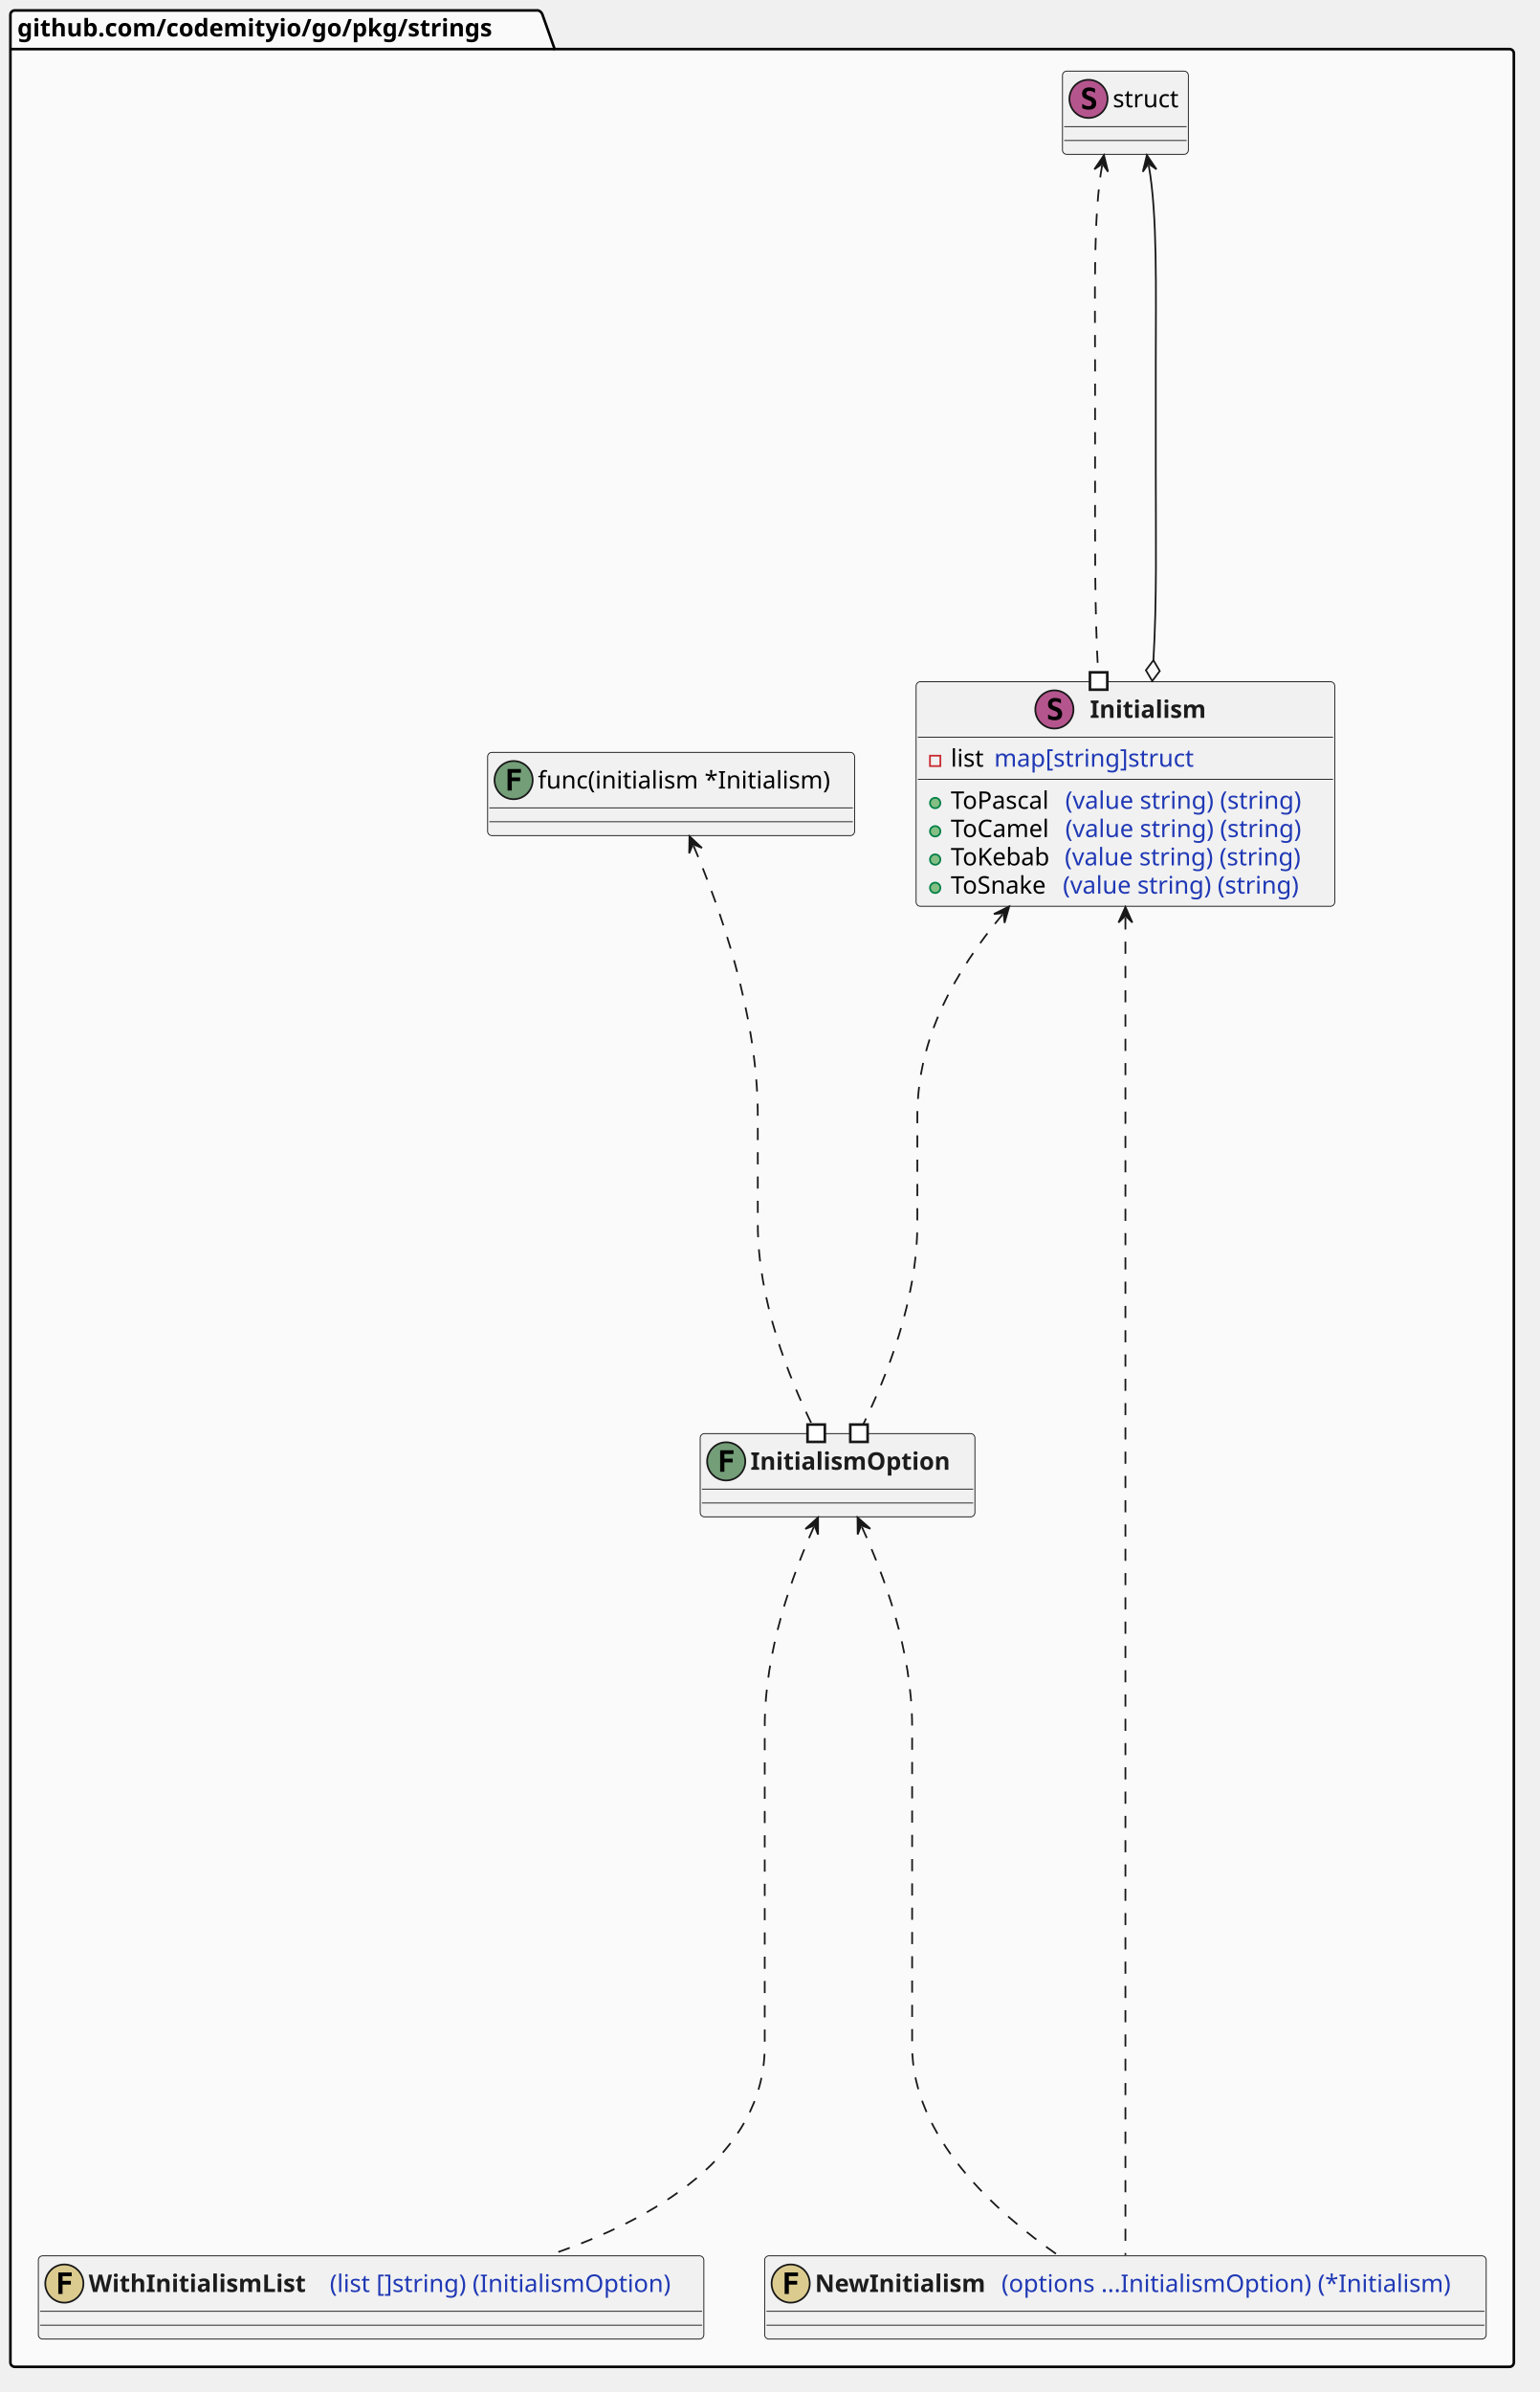
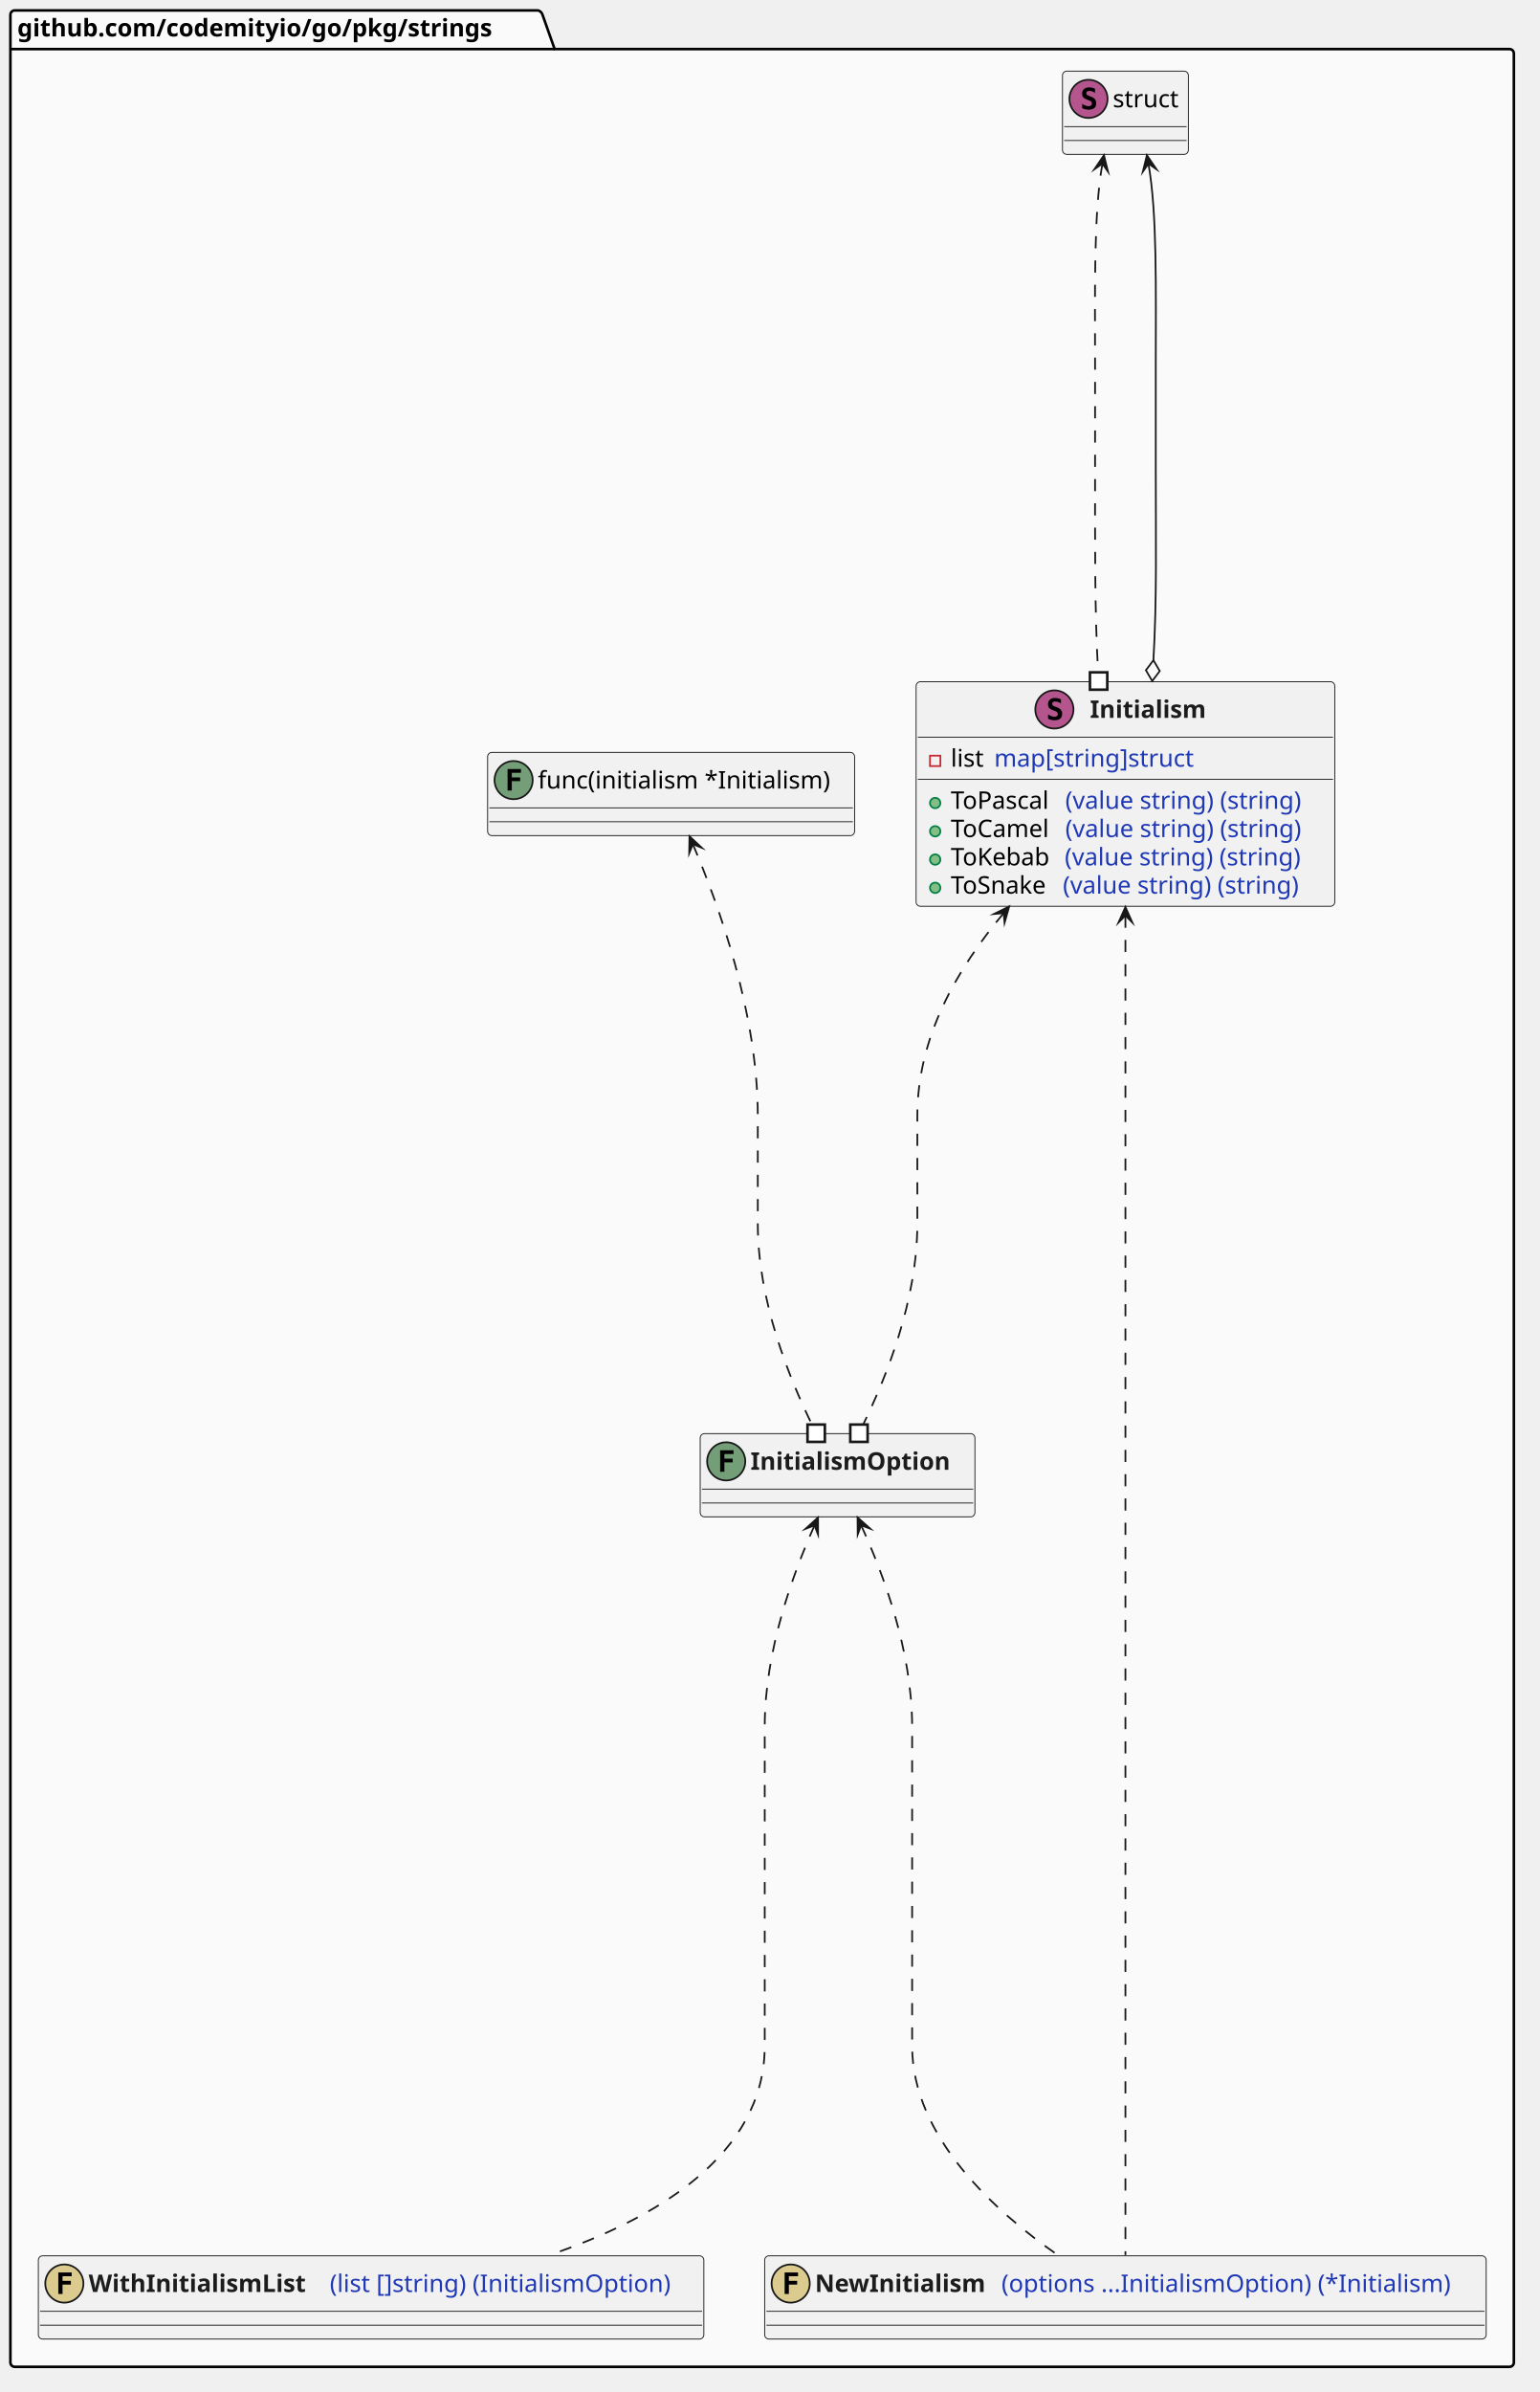
<svg xmlns="http://www.w3.org/2000/svg" contentStyleType="text/css" data-diagram-type="CLASS" height="1379px" preserveAspectRatio="none" style="width:888px;height:1379px;background:#FFFFFF;" version="1.1" viewBox="0 0 888 1379" width="888px" zoomAndPan="magnify">
  <defs />
  <g>
-     <g class="cluster" data-qualified-name="github_com_codemityio_go_pkg_strings" data-source-line="7" id="ent0002">
+     <g class="cluster" data-qualified-name="github_com_codemityio_go_pkg_strings" data-source-line="7" id="ent0001">
      <path d="M8.5,6 L310.343,6 A3.75,3.75 0 0 1 312.843,8.5 L319.843,28.297 L870.5,28.297 A2.5,2.5 0 0 1 873,30.797 L873,1361.98 A2.5,2.5 0 0 1 870.5,1364.48 L8.5,1364.48 A2.5,2.5 0 0 1 6,1361.98 L6,8.5 A2.5,2.5 0 0 1 8.5,6" fill="#FAFAFA" style="stroke:#000000;stroke-width:1.5;" />
      <line style="stroke:#000000;stroke-width:1.5;" x1="6" x2="319.843" y1="28.297" y2="28.297" />
      <text fill="#000000" font-family="sans-serif" font-size="14" font-weight="700" lengthAdjust="spacing" textLength="300.843" x="10" y="20.995">github.com/codemityio/go/pkg/strings</text>
    </g>
-     <g class="entity" data-qualified-name="github_com_codemityio_go_pkg_strings.github_com_codemityio_go_pkg_strings_Initialism" data-source-line="8" id="ent0003">
+     <g class="entity" data-qualified-name="github_com_codemityio_go_pkg_strings.github_com_codemityio_go_pkg_strings_Initialism" data-source-line="8" id="ent0002">
      <rect fill="#F1F1F1" height="129.484" rx="2.5" ry="2.5" style="stroke:#181818;stroke-width:0.5;" width="241.428" x="528.29" y="393" />
      <ellipse cx="608.038" cy="409" fill="#B5558D" rx="11" ry="11" style="stroke:#181818;stroke-width:1;" />
      <path d="M607.522,409.562 Q605.663,408.859 605.007,408.094 Q604.366,407.312 604.366,406 Q604.366,404.312 605.444,403.344 Q606.522,402.375 608.397,402.375 Q609.257,402.375 610.101,402.578 Q610.96,402.766 611.804,403.156 L611.804,405.547 Q611.022,404.984 610.194,404.703 Q609.382,404.406 608.585,404.406 Q607.71,404.406 607.226,404.766 Q606.757,405.125 606.757,405.781 Q606.757,406.297 607.101,406.641 Q607.444,406.969 608.538,407.375 L609.601,407.781 Q611.085,408.328 611.788,409.234 Q612.507,410.141 612.507,411.516 Q612.507,413.391 611.397,414.312 Q610.288,415.234 608.038,415.234 Q607.116,415.234 606.194,415.016 Q605.272,414.797 604.413,414.375 L604.413,411.844 Q605.382,412.531 606.304,412.875 Q607.226,413.219 608.116,413.219 Q609.022,413.219 609.522,412.812 Q610.022,412.391 610.022,411.656 Q610.022,411.094 609.679,410.688 Q609.351,410.266 608.726,410.016 L607.522,409.562 Z " fill="#000000" />
      <text fill="#1C1C1C" font-family="sans-serif" font-size="14" font-weight="700" lengthAdjust="spacing" textLength="73.432" x="628.538" y="413.847">Initialism</text>
      <line style="stroke:#181818;stroke-width:0.5;" x1="529.29" x2="768.718" y1="425" y2="425" />
      <g data-visibility-modifier="PRIVATE_FIELD">
        <rect fill="none" height="6" style="stroke:#C82930;stroke-width:1;" width="6" x="536.29" y="435.648" />
      </g>
      <text fill="#000000" font-family="sans-serif" font-size="14" lengthAdjust="spacing" textLength="20.562" x="548.29" y="441.995">list</text>
      <text fill="#1F38B5" font-family="sans-serif" font-size="14" lengthAdjust="spacing" textLength="122.814" x="573.303" y="441.995">map[string]struct</text>
      <line style="stroke:#181818;stroke-width:0.5;" x1="529.29" x2="768.718" y1="449.297" y2="449.297" />
      <g data-visibility-modifier="PUBLIC_METHOD">
        <ellipse cx="539.29" cy="462.945" fill="#84BE84" rx="3" ry="3" style="stroke:#038048;stroke-width:1;" />
      </g>
      <text fill="#000000" font-family="sans-serif" font-size="14" lengthAdjust="spacing" textLength="61.599" x="548.29" y="466.292">ToPascal</text>
      <text fill="#1F38B5" font-family="sans-serif" font-size="14" lengthAdjust="spacing" textLength="149.365" x="614.339" y="466.292">(value string) (string)</text>
      <g data-visibility-modifier="PUBLIC_METHOD">
        <ellipse cx="539.29" cy="479.242" fill="#84BE84" rx="3" ry="3" style="stroke:#038048;stroke-width:1;" />
      </g>
      <text fill="#000000" font-family="sans-serif" font-size="14" lengthAdjust="spacing" textLength="61.612" x="548.29" y="482.589">ToCamel</text>
      <text fill="#1F38B5" font-family="sans-serif" font-size="14" lengthAdjust="spacing" textLength="149.365" x="614.352" y="482.589">(value string) (string)</text>
      <g data-visibility-modifier="PUBLIC_METHOD">
        <ellipse cx="539.29" cy="495.539" fill="#84BE84" rx="3" ry="3" style="stroke:#038048;stroke-width:1;" />
      </g>
      <text fill="#000000" font-family="sans-serif" font-size="14" lengthAdjust="spacing" textLength="61.264" x="548.29" y="498.886">ToKebab</text>
      <text fill="#1F38B5" font-family="sans-serif" font-size="14" lengthAdjust="spacing" textLength="149.365" x="614.004" y="498.886">(value string) (string)</text>
      <g data-visibility-modifier="PUBLIC_METHOD">
        <ellipse cx="539.29" cy="511.836" fill="#84BE84" rx="3" ry="3" style="stroke:#038048;stroke-width:1;" />
      </g>
      <text fill="#000000" font-family="sans-serif" font-size="14" lengthAdjust="spacing" textLength="60.177" x="548.29" y="515.183">ToSnake</text>
      <text fill="#1F38B5" font-family="sans-serif" font-size="14" lengthAdjust="spacing" textLength="149.365" x="612.917" y="515.183">(value string) (string)</text>
    </g>
-     <g class="entity" data-qualified-name="github_com_codemityio_go_pkg_strings.github_com_codemityio_go_pkg_strings_InitialismOption" data-source-line="15" id="ent0004">
+     <g class="entity" data-qualified-name="github_com_codemityio_go_pkg_strings.github_com_codemityio_go_pkg_strings_InitialismOption" data-source-line="15" id="ent0003">
      <rect fill="#F1F1F1" height="48" rx="2.5" ry="2.5" style="stroke:#181818;stroke-width:0.5;" width="158.431" x="403.78" y="826.48" />
      <ellipse cx="418.78" cy="842.48" fill="#739E78" rx="11" ry="11" style="stroke:#181818;stroke-width:1;" />
      <path d="M423.014,838.246 L417.733,838.246 L417.733,840.918 L422.53,840.918 L422.53,843.074 L417.733,843.074 L417.733,848.48 L415.296,848.48 L415.296,836.089 L423.014,836.089 L423.014,838.246 Z " fill="#000000" />
      <text fill="#1C1C1C" font-family="sans-serif" font-size="14" font-weight="700" lengthAdjust="spacing" textLength="126.431" x="432.78" y="847.327">InitialismOption</text>
      <line style="stroke:#181818;stroke-width:0.5;" x1="404.78" x2="561.211" y1="858.48" y2="858.48" />
      <line style="stroke:#181818;stroke-width:0.5;" x1="404.78" x2="561.211" y1="866.48" y2="866.48" />
    </g>
-     <g class="entity" data-qualified-name="github_com_codemityio_go_pkg_strings.github_com_codemityio_go_pkg_strings_NewInitialism" data-source-line="17" id="ent0005">
+     <g class="entity" data-qualified-name="github_com_codemityio_go_pkg_strings.github_com_codemityio_go_pkg_strings_NewInitialism" data-source-line="17" id="ent0004">
      <rect fill="#F1F1F1" height="48" rx="2.5" ry="2.5" style="stroke:#181818;stroke-width:0.5;" width="416.084" x="440.96" y="1300.48" />
      <ellipse cx="455.96" cy="1316.48" fill="#DBCB8F" rx="11" ry="11" style="stroke:#181818;stroke-width:1;" />
      <path d="M460.194,1312.246 L454.913,1312.246 L454.913,1314.918 L459.71,1314.918 L459.71,1317.074 L454.913,1317.074 L454.913,1322.48 L452.476,1322.48 L452.476,1310.089 L460.194,1310.089 L460.194,1312.246 Z " fill="#000000" />
      <text fill="#1C1C1C" font-family="sans-serif" font-size="14" font-weight="700" lengthAdjust="spacing" textLength="107.577" x="469.96" y="1321.327">NewInitialism</text>
      <text fill="#1F38B5" font-family="sans-serif" font-size="14" lengthAdjust="spacing" textLength="276.507" x="577.537" y="1321.327">(options ...InitialismOption) (*Initialism)</text>
      <line style="stroke:#181818;stroke-width:0.5;" x1="441.96" x2="856.044" y1="1332.48" y2="1332.48" />
      <line style="stroke:#181818;stroke-width:0.5;" x1="441.96" x2="856.044" y1="1340.48" y2="1340.48" />
    </g>
-     <g class="entity" data-qualified-name="github_com_codemityio_go_pkg_strings.github_com_codemityio_go_pkg_strings_WithInitialismList" data-source-line="18" id="ent0006">
+     <g class="entity" data-qualified-name="github_com_codemityio_go_pkg_strings.github_com_codemityio_go_pkg_strings_WithInitialismList" data-source-line="18" id="ent0005">
      <rect fill="#F1F1F1" height="48" rx="2.5" ry="2.5" style="stroke:#181818;stroke-width:0.5;" width="383.784" x="22.11" y="1300.48" />
      <ellipse cx="37.11" cy="1316.48" fill="#DBCB8F" rx="11" ry="11" style="stroke:#181818;stroke-width:1;" />
      <path d="M41.344,1312.246 L36.063,1312.246 L36.063,1314.918 L40.86,1314.918 L40.86,1317.074 L36.063,1317.074 L36.063,1322.48 L33.626,1322.48 L33.626,1310.089 L41.344,1310.089 L41.344,1312.246 Z " fill="#000000" />
      <text fill="#1C1C1C" font-family="sans-serif" font-size="14" font-weight="700" lengthAdjust="spacing" textLength="139.077" x="51.11" y="1321.327">WithInitialismList</text>
      <text fill="#1F38B5" font-family="sans-serif" font-size="14" lengthAdjust="spacing" textLength="212.707" x="190.187" y="1321.327">(list []string) (InitialismOption)</text>
      <line style="stroke:#181818;stroke-width:0.5;" x1="23.11" x2="404.894" y1="1332.48" y2="1332.48" />
      <line style="stroke:#181818;stroke-width:0.5;" x1="23.11" x2="404.894" y1="1340.48" y2="1340.48" />
    </g>
-     <g class="entity" data-qualified-name="github_com_codemityio_go_pkg_strings._struct" data-source-line="21" id="ent0007">
+     <g class="entity" data-qualified-name="github_com_codemityio_go_pkg_strings._struct" data-source-line="21" id="ent0006">
      <rect fill="#F1F1F1" height="48" rx="2.5" ry="2.5" style="stroke:#181818;stroke-width:0.5;" width="72.599" x="612.7" y="41" />
      <ellipse cx="627.7" cy="57" fill="#B5558D" rx="11" ry="11" style="stroke:#181818;stroke-width:1;" />
      <path d="M627.184,57.562 Q625.325,56.859 624.669,56.094 Q624.028,55.312 624.028,54 Q624.028,52.312 625.106,51.344 Q626.184,50.375 628.059,50.375 Q628.919,50.375 629.763,50.578 Q630.622,50.766 631.466,51.156 L631.466,53.547 Q630.684,52.984 629.856,52.703 Q629.044,52.406 628.247,52.406 Q627.372,52.406 626.888,52.766 Q626.419,53.125 626.419,53.781 Q626.419,54.297 626.763,54.641 Q627.106,54.969 628.2,55.375 L629.263,55.781 Q630.747,56.328 631.45,57.234 Q632.169,58.141 632.169,59.516 Q632.169,61.391 631.059,62.312 Q629.95,63.234 627.7,63.234 Q626.778,63.234 625.856,63.016 Q624.934,62.797 624.075,62.375 L624.075,59.844 Q625.044,60.531 625.966,60.875 Q626.888,61.219 627.778,61.219 Q628.684,61.219 629.184,60.812 Q629.684,60.391 629.684,59.656 Q629.684,59.094 629.341,58.688 Q629.013,58.266 628.388,58.016 L627.184,57.562 Z " fill="#000000" />
      <text fill="#000000" font-family="sans-serif" font-size="14" lengthAdjust="spacing" textLength="40.599" x="641.7" y="61.847">struct</text>
      <line style="stroke:#181818;stroke-width:0.5;" x1="613.7" x2="684.299" y1="73" y2="73" />
      <line style="stroke:#181818;stroke-width:0.5;" x1="613.7" x2="684.299" y1="81" y2="81" />
    </g>
-     <g class="entity" data-qualified-name="github_com_codemityio_go_pkg_strings.github_com_codemityio_go_pkg_strings_func_initialism__Initialism_" data-source-line="23" id="ent0008">
+     <g class="entity" data-qualified-name="github_com_codemityio_go_pkg_strings.github_com_codemityio_go_pkg_strings_func_initialism__Initialism_" data-source-line="23" id="ent0007">
      <rect fill="#F1F1F1" height="48" rx="2.5" ry="2.5" style="stroke:#181818;stroke-width:0.5;" width="211.628" x="281.19" y="433.74" />
      <ellipse cx="296.19" cy="449.74" fill="#739E78" rx="11" ry="11" style="stroke:#181818;stroke-width:1;" />
      <path d="M300.424,445.506 L295.143,445.506 L295.143,448.178 L299.94,448.178 L299.94,450.334 L295.143,450.334 L295.143,455.74 L292.706,455.74 L292.706,443.349 L300.424,443.349 L300.424,445.506 Z " fill="#000000" />
      <text fill="#000000" font-family="sans-serif" font-size="14" lengthAdjust="spacing" textLength="179.628" x="310.19" y="454.587">func(initialism *Initialism)</text>
      <line style="stroke:#181818;stroke-width:0.5;" x1="282.19" x2="491.818" y1="465.74" y2="465.74" />
      <line style="stroke:#181818;stroke-width:0.5;" x1="282.19" x2="491.818" y1="473.74" y2="473.74" />
    </g>
-     <g class="link" data-entity-1="ent0007" data-entity-2="ent0003" data-link-type="dependency" data-source-line="26" id="lnk10">
-       <path codeLine="26" d="M635.559,95.346 C630.439,123.846 631.5,167.5 631.5,210 C631.5,210 631.5,210 631.5,272 C631.5,312.09 631.213,352.078 633.254,387.618" fill="none" id="_struct-github_com_codemityio_go_pkg_strings_Initialism" style="stroke:#181818;stroke-width:1;stroke-dasharray:7,7;" />
-       <polygon fill="#181818" points="636.62,89.44,631.092,97.591,635.736,94.361,638.966,99.005,636.62,89.44" style="stroke:#181818;stroke-width:1;" />
+     <g class="link" data-entity-1="ent0006" data-entity-2="ent0002" data-link-type="dependency" data-source-line="26" id="lnk9">
+       <path codeLine="26" d="M635.736,94.361 C630.616,122.861 631.5,167.5 631.5,210 C631.5,210 631.5,210 631.5,272 C631.5,312.09 631.213,352.078 633.254,387.618" fill="none" id="_struct-github_com_codemityio_go_pkg_strings_Initialism" style="stroke:#181818;stroke-width:1;stroke-dasharray:7,7;" />
+       <polygon fill="#181818" points="636.62,89.44,631.092,97.591,635.736,94.361,638.966,99.005,636.62,89.44" style="stroke:#181818;stroke-width:1;stroke-linejoin:miter;stroke-miterlimit:10;" />
      <rect fill="#FFFFFF" height="10" style="stroke:#181818;stroke-width:1.5;" width="10" x="628.54" y="387.61" />
    </g>
-     <g class="link" data-entity-1="ent0007" data-entity-2="ent0003" data-link-type="aggregation" data-source-line="27" id="lnk12">
-       <path codeLine="27" d="M662.441,95.346 C667.561,123.846 666.5,167.5 666.5,210 C666.5,210 666.5,210 666.5,272 C666.5,312.09 667.188,345.09 665.148,380.63" fill="none" id="_struct-github_com_codemityio_go_pkg_strings_Initialism-1" style="stroke:#181818;stroke-width:1;" />
-       <polygon fill="#181818" points="661.38,89.44,659.034,99.005,662.264,94.361,666.908,97.591,661.38,89.44" style="stroke:#181818;stroke-width:1;" />
-       <polygon fill="none" points="664.46,392.61,668.797,386.849,665.148,380.63,660.81,386.391,664.46,392.61" style="stroke:#181818;stroke-width:1;" />
+     <g class="link" data-entity-1="ent0006" data-entity-2="ent0002" data-link-type="aggregation" data-source-line="27" id="lnk11">
+       <path codeLine="27" d="M662.264,94.361 C667.384,122.861 666.5,167.5 666.5,210 C666.5,210 666.5,210 666.5,272 C666.5,312.09 667.188,345.09 665.148,380.63" fill="none" id="_struct-github_com_codemityio_go_pkg_strings_Initialism-1" style="stroke:#181818;stroke-width:1;" />
+       <polygon fill="#181818" points="661.38,89.44,659.034,99.005,662.264,94.361,666.908,97.591,661.38,89.44" style="stroke:#181818;stroke-width:1;stroke-linejoin:miter;stroke-miterlimit:10;" />
+       <polygon fill="none" points="664.46,392.61,668.797,386.849,665.148,380.63,660.81,386.391,664.46,392.61" style="stroke:#181818;stroke-width:1;stroke-linejoin:miter;stroke-miterlimit:10;" />
    </g>
-     <g class="link" data-entity-1="ent0003" data-entity-2="ent0004" data-link-type="dependency" data-source-line="28" id="lnk14">
-       <path codeLine="28" d="M578.14,527.181 C550.66,560.181 529,598.35 529,643.48 C529,643.48 529,643.48 529,705.48 C529,749.83 511.145,793.887 497.525,821.767" fill="none" id="github_com_codemityio_go_pkg_strings_Initialism-github_com_codemityio_go_pkg_strings_InitialismOption" style="stroke:#181818;stroke-width:1;stroke-dasharray:7,7;" />
-       <polygon fill="#181818" points="581.98,522.57,573.147,526.926,578.78,526.412,579.295,532.046,581.98,522.57" style="stroke:#181818;stroke-width:1;" />
+     <g class="link" data-entity-1="ent0002" data-entity-2="ent0003" data-link-type="dependency" data-source-line="28" id="lnk13">
+       <path codeLine="28" d="M578.78,526.412 C551.301,559.412 529,598.35 529,643.48 C529,643.48 529,643.48 529,705.48 C529,749.83 511.145,793.887 497.525,821.767" fill="none" id="github_com_codemityio_go_pkg_strings_Initialism-github_com_codemityio_go_pkg_strings_InitialismOption" style="stroke:#181818;stroke-width:1;stroke-dasharray:7,7;" />
+       <polygon fill="#181818" points="581.98,522.57,573.147,526.926,578.78,526.412,579.295,532.046,581.98,522.57" style="stroke:#181818;stroke-width:1;stroke-linejoin:miter;stroke-miterlimit:10;" />
      <rect fill="#FFFFFF" height="10" style="stroke:#181818;stroke-width:1.5;" width="10" x="490.33" y="821.26" />
    </g>
-     <g class="link" data-entity-1="ent0008" data-entity-2="ent0004" data-link-type="dependency" data-source-line="29" id="lnk16">
-       <path codeLine="29" d="M399.947,487.622 C414.627,522.152 437,583.67 437,643.48 C437,643.48 437,643.48 437,705.48 C437,749.83 454.855,793.887 468.475,821.767" fill="none" id="github_com_codemityio_go_pkg_strings_func_initialism__Initialism_-github_com_codemityio_go_pkg_strings_InitialismOption" style="stroke:#181818;stroke-width:1;stroke-dasharray:7,7;" />
-       <polygon fill="#181818" points="397.6,482.1,397.44,491.948,399.556,486.701,404.802,488.818,397.6,482.1" style="stroke:#181818;stroke-width:1;" />
+     <g class="link" data-entity-1="ent0007" data-entity-2="ent0003" data-link-type="dependency" data-source-line="29" id="lnk15">
+       <path codeLine="29" d="M399.556,486.701 C414.236,521.231 437,583.67 437,643.48 C437,643.48 437,643.48 437,705.48 C437,749.83 454.855,793.887 468.475,821.767" fill="none" id="github_com_codemityio_go_pkg_strings_func_initialism__Initialism_-github_com_codemityio_go_pkg_strings_InitialismOption" style="stroke:#181818;stroke-width:1;stroke-dasharray:7,7;" />
+       <polygon fill="#181818" points="397.6,482.1,397.44,491.948,399.556,486.701,404.802,488.818,397.6,482.1" style="stroke:#181818;stroke-width:1;stroke-linejoin:miter;stroke-miterlimit:10;" />
      <rect fill="#FFFFFF" height="10" style="stroke:#181818;stroke-width:1.5;" width="10" x="465.67" y="821.26" />
    </g>
-     <g class="link" data-entity-1="ent0004" data-entity-2="ent0005" data-link-type="dependency" data-source-line="30" id="lnk18">
-       <path codeLine="30" d="M497.008,880.25 C509.748,908.21 526,951.39 526,995.48 C526,995.48 526,995.48 526,1179.48 C526,1232.09 574.05,1275.18 610.08,1300.11" fill="none" id="github_com_codemityio_go_pkg_strings_InitialismOption-backto-github_com_codemityio_go_pkg_strings_NewInitialism" style="stroke:#181818;stroke-width:1;stroke-dasharray:7,7;" />
-       <polygon fill="#181818" points="494.52,874.79,494.612,884.638,496.593,879.34,501.892,881.321,494.52,874.79" style="stroke:#181818;stroke-width:1;" />
+     <g class="link" data-entity-1="ent0003" data-entity-2="ent0004" data-link-type="dependency" data-source-line="30" id="lnk17">
+       <path codeLine="30" d="M496.593,879.34 C509.333,907.3 526,951.39 526,995.48 C526,995.48 526,995.48 526,1179.48 C526,1232.09 574.05,1275.18 610.08,1300.11" fill="none" id="github_com_codemityio_go_pkg_strings_InitialismOption-backto-github_com_codemityio_go_pkg_strings_NewInitialism" style="stroke:#181818;stroke-width:1;stroke-dasharray:7,7;" />
+       <polygon fill="#181818" points="494.52,874.79,494.612,884.638,496.593,879.34,501.892,881.321,494.52,874.79" style="stroke:#181818;stroke-width:1;stroke-linejoin:miter;stroke-miterlimit:10;" />
    </g>
-     <g class="link" data-entity-1="ent0003" data-entity-2="ent0005" data-link-type="dependency" data-source-line="31" id="lnk20">
-       <path codeLine="31" d="M649,528.86 C649,564.4 649,603.39 649,643.48 C649,643.48 649,643.48 649,1179.48 C649,1221.98 649,1271.54 649,1300.03" fill="none" id="github_com_codemityio_go_pkg_strings_Initialism-backto-github_com_codemityio_go_pkg_strings_NewInitialism" style="stroke:#181818;stroke-width:1;stroke-dasharray:7,7;" />
-       <polygon fill="#181818" points="649,522.86,645,531.86,649,527.86,653,531.86,649,522.86" style="stroke:#181818;stroke-width:1;" />
+     <g class="link" data-entity-1="ent0002" data-entity-2="ent0004" data-link-type="dependency" data-source-line="31" id="lnk19">
+       <path codeLine="31" d="M649,527.86 C649,563.4 649,603.39 649,643.48 C649,643.48 649,643.48 649,1179.48 C649,1221.98 649,1271.54 649,1300.03" fill="none" id="github_com_codemityio_go_pkg_strings_Initialism-backto-github_com_codemityio_go_pkg_strings_NewInitialism" style="stroke:#181818;stroke-width:1;stroke-dasharray:7,7;" />
+       <polygon fill="#181818" points="649,522.86,645,531.86,649,527.86,653,531.86,649,522.86" style="stroke:#181818;stroke-width:1;stroke-linejoin:miter;stroke-miterlimit:10;" />
    </g>
-     <g class="link" data-entity-1="ent0004" data-entity-2="ent0006" data-link-type="dependency" data-source-line="32" id="lnk22">
-       <path codeLine="32" d="M469.303,880.303 C456.863,908.293 441,951.47 441,995.48 C441,995.48 441,995.48 441,1179.48 C441,1242.95 376.93,1279.63 316.87,1300.06" fill="none" id="github_com_codemityio_go_pkg_strings_InitialismOption-backto-github_com_codemityio_go_pkg_strings_WithInitialismList" style="stroke:#181818;stroke-width:1;stroke-dasharray:7,7;" />
-       <polygon fill="#181818" points="471.74,874.82,464.43,881.42,469.709,879.389,471.74,884.669,471.74,874.82" style="stroke:#181818;stroke-width:1;" />
+     <g class="link" data-entity-1="ent0003" data-entity-2="ent0005" data-link-type="dependency" data-source-line="32" id="lnk21">
+       <path codeLine="32" d="M469.709,879.389 C457.269,907.379 441,951.47 441,995.48 C441,995.48 441,995.48 441,1179.48 C441,1242.95 376.93,1279.63 316.87,1300.06" fill="none" id="github_com_codemityio_go_pkg_strings_InitialismOption-backto-github_com_codemityio_go_pkg_strings_WithInitialismList" style="stroke:#181818;stroke-width:1;stroke-dasharray:7,7;" />
+       <polygon fill="#181818" points="471.74,874.82,464.43,881.42,469.709,879.389,471.74,884.669,471.74,874.82" style="stroke:#181818;stroke-width:1;stroke-linejoin:miter;stroke-miterlimit:10;" />
    </g>
  </g>
</svg>
